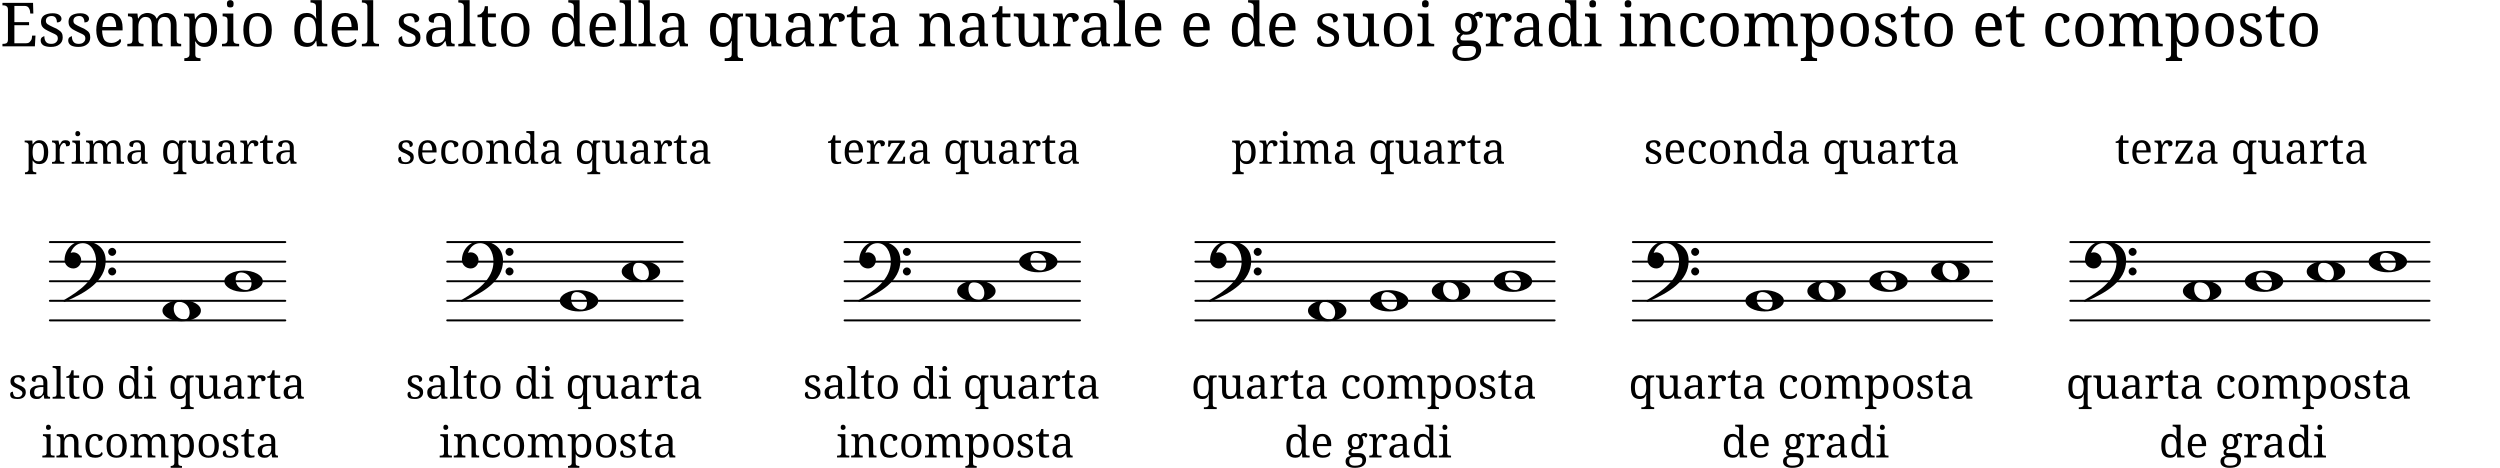
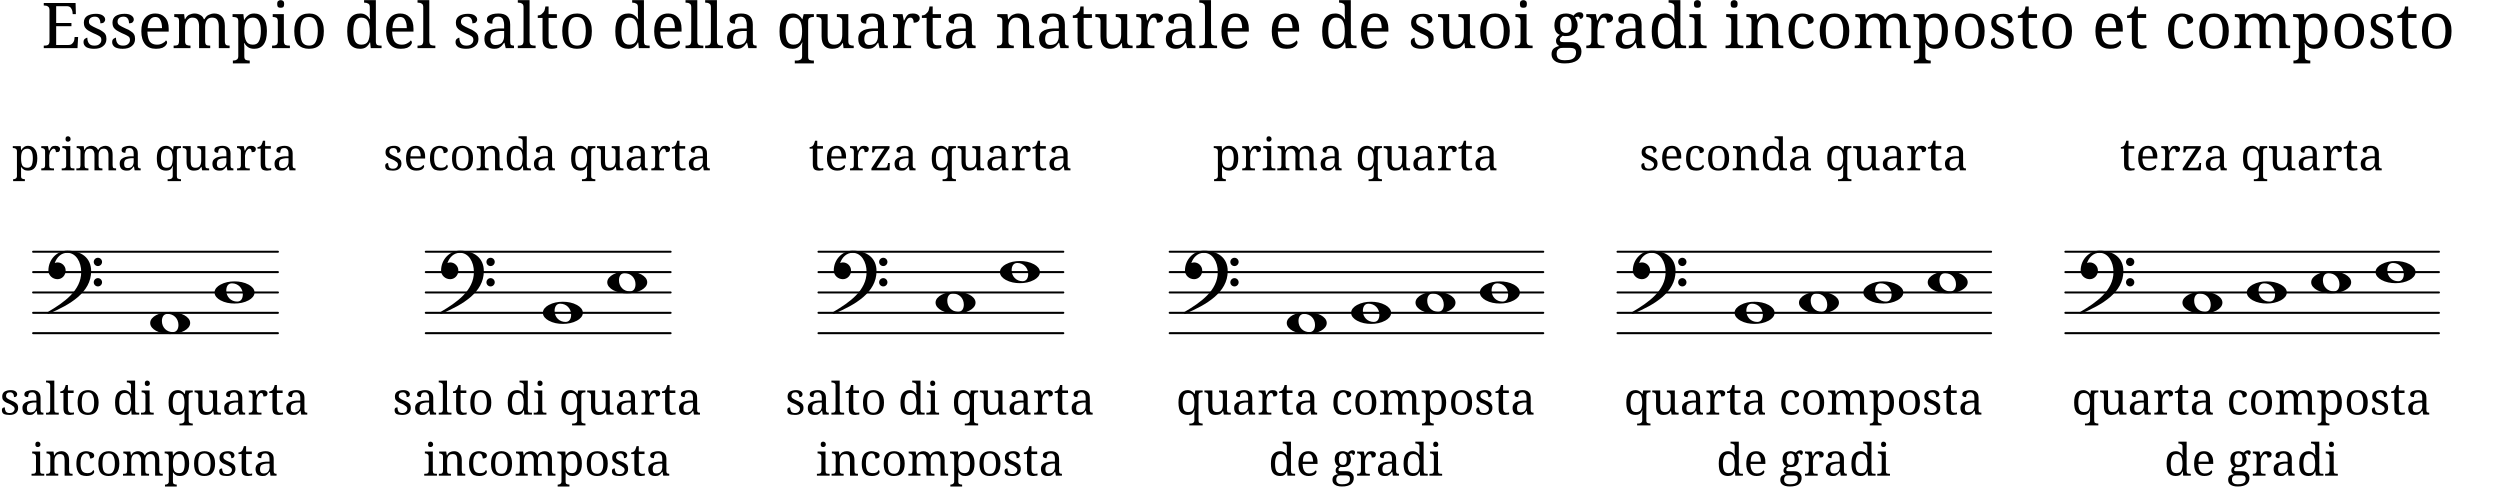
- <svg xmlns="http://www.w3.org/2000/svg" xmlns:xlink="http://www.w3.org/1999/xlink" version="1.2" width="224.40mm" height="41.92mm" viewBox="0 -2.364 127.696 23.853">
+ <svg xmlns="http://www.w3.org/2000/svg" xmlns:xlink="http://www.w3.org/1999/xlink" version="1.2" width="215.80mm" height="41.99mm" viewBox="0 -2.365 122.8 23.893">
  <style type="text/css">

tspan { white-space: pre; }

</style>
-   <g transform="translate(0, -0)">
+   <g transform="translate(2.0246, -0)">
    <text font-family="serif" font-size="3.111" text-anchor="start" fill="currentColor">
      <tspan>Essempio del salto della quarta naturale e de suoi gradi incomposto et composto</tspan>
    </text>
  </g>
-   <g transform="translate(1.2282, 6)">
+   <g transform="translate(0.5975, 6)">
    <text font-family="serif" font-size="2.2" text-anchor="start" fill="currentColor">
      <tspan>prima quarta</tspan>
    </text>
  </g>
-   <g transform="translate(2.4979, 14)">
-     <line stroke-linejoin="round" stroke-linecap="round" stroke-width="0.1" stroke="currentColor" x1="0.05" y1="0" x2="12.074" y2="0" />
-   </g>
-   <g transform="translate(2.4979, 13)">
-     <line stroke-linejoin="round" stroke-linecap="round" stroke-width="0.1" stroke="currentColor" x1="0.05" y1="0" x2="12.074" y2="0" />
-   </g>
-   <g transform="translate(2.4979, 12)">
-     <line stroke-linejoin="round" stroke-linecap="round" stroke-width="0.1" stroke="currentColor" x1="0.05" y1="0" x2="12.074" y2="0" />
-   </g>
-   <g transform="translate(2.4979, 11)">
-     <line stroke-linejoin="round" stroke-linecap="round" stroke-width="0.1" stroke="currentColor" x1="0.05" y1="0" x2="12.074" y2="0" />
-   </g>
-   <g transform="translate(2.4979, 10)">
+   <g transform="translate(1.577, 14)">
+     <line stroke-linejoin="round" stroke-linecap="round" stroke-width="0.1" stroke="currentColor" x1="0.05" y1="0" x2="12.074" y2="0" />
+   </g>
+   <g transform="translate(1.577, 13)">
+     <line stroke-linejoin="round" stroke-linecap="round" stroke-width="0.1" stroke="currentColor" x1="0.05" y1="0" x2="12.074" y2="0" />
+   </g>
+   <g transform="translate(1.577, 12)">
+     <line stroke-linejoin="round" stroke-linecap="round" stroke-width="0.1" stroke="currentColor" x1="0.05" y1="0" x2="12.074" y2="0" />
+   </g>
+   <g transform="translate(1.577, 11)">
+     <line stroke-linejoin="round" stroke-linecap="round" stroke-width="0.1" stroke="currentColor" x1="0.05" y1="0" x2="12.074" y2="0" />
+   </g>
+   <g transform="translate(1.577, 10)">
    <line stroke-linejoin="round" stroke-linecap="round" stroke-width="0.1" stroke="currentColor" x1="0.05" y1="0" x2="12.074" y2="0" />
  </g>
  <a style="color:inherit;" xlink:href="textedit:///home/johannes/common-lisp/setzkasten/lilypond-export/b1-c32-m1-d.ly:42:48:49">
-     <g transform="translate(11.4599, 12)">
+     <g transform="translate(10.539, 12)">
      <path transform="scale(0.004, -0.004)" d="M213 112c-50 0 -69 -43 -69 -88c0 -77 57 -136 134 -136c50 0 69 43 69 88c0 77 -57 136 -134 136zM491 0c0 -43 -34 -75 -72 -96c-53 -29 -114 -40 -174 -40s-120 11 -173 40c-38 21 -72 53 -72 96s34 75 72 96c53 29 113 40 173 40s121 -11 174 -40 c38 -21 72 -53 72 -96z" fill="currentColor" />
    </g>
  </a>
  <a style="color:inherit;" xlink:href="textedit:///home/johannes/common-lisp/setzkasten/lilypond-export/b1-c32-m1-d.ly:40:16:17">
</a>
-   <g transform="translate(3.2979, 11)">
+   <g transform="translate(2.377, 11)">
    <path transform="scale(0.004, -0.004)" d="M557 -125c0 28 23 51 51 51s51 -23 51 -51s-23 -51 -51 -51s-51 23 -51 51zM557 125c0 28 23 51 51 51s51 -23 51 -51s-23 -51 -51 -51s-51 23 -51 51zM232 263c172 0 293 -88 293 -251c0 -263 -263 -414 -516 -521c-3 -3 -6 -4 -9 -4c-7 0 -13 6 -13 13c0 3 1 6 4 9 c202 118 412 265 412 493c0 120 -63 235 -171 235c-74 0 -129 -54 -154 -126c11 5 22 8 34 8c55 0 100 -45 100 -100c0 -58 -44 -106 -100 -106c-60 0 -112 47 -112 106c0 133 102 244 232 244z" fill="currentColor" />
  </g>
  <a style="color:inherit;" xlink:href="textedit:///home/johannes/common-lisp/setzkasten/lilypond-export/b1-c32-m1-d.ly:42:43:44">
-     <g transform="translate(8.2979, 13.5)">
-       <path transform="scale(0.004, -0.004)" d="M213 112c-50 0 -69 -43 -69 -88c0 -77 57 -136 134 -136c50 0 69 43 69 88c0 77 -57 136 -134 136zM491 0c0 -43 -34 -75 -72 -96c-53 -29 -114 -40 -174 -40s-120 11 -173 40c-38 21 -72 53 -72 96s34 75 72 96c53 29 113 40 173 40s121 -11 174 -40 c38 -21 72 -53 72 -96z" fill="currentColor" />
-     </g>
-   </a>
-   <g transform="translate(0.4259, 18)">
+     <g transform="translate(7.377, 13.5)">
+       <path transform="scale(0.004, -0.004)" d="M213 112c-50 0 -69 -43 -69 -88c0 -77 57 -136 134 -136c50 0 69 43 69 88c0 77 -57 136 -134 136zM491 0c0 -43 -34 -75 -72 -96c-53 -29 -114 -40 -174 -40s-120 11 -173 40c-38 21 -72 53 -72 96s34 75 72 96c53 29 113 40 173 40s121 -11 174 -40 c38 -21 72 -53 72 -96z" fill="currentColor" />
+     </g>
+   </a>
+   <g transform="translate(0, 18)">
    <text font-family="serif" font-size="2.2" text-anchor="start" fill="currentColor">
      <tspan>salto di quarta</tspan>
    </text>
  </g>
-   <g transform="translate(2.116, 21)">
+   <g transform="translate(1.5023, 21)">
    <text font-family="serif" font-size="2.2" text-anchor="start" fill="currentColor">
      <tspan>incomposta</tspan>
    </text>
  </g>
-   <g transform="translate(20.2439, 6)">
+   <g transform="translate(18.8279, 6)">
    <text font-family="serif" font-size="2.2" text-anchor="start" fill="currentColor">
      <tspan>seconda quarta</tspan>
    </text>
  </g>
-   <g transform="translate(22.794, 14)">
-     <line stroke-linejoin="round" stroke-linecap="round" stroke-width="0.1" stroke="currentColor" x1="0.05" y1="0" x2="12.074" y2="0" />
-   </g>
-   <g transform="translate(22.794, 13)">
-     <line stroke-linejoin="round" stroke-linecap="round" stroke-width="0.1" stroke="currentColor" x1="0.05" y1="0" x2="12.074" y2="0" />
-   </g>
-   <g transform="translate(22.794, 12)">
-     <line stroke-linejoin="round" stroke-linecap="round" stroke-width="0.1" stroke="currentColor" x1="0.05" y1="0" x2="12.074" y2="0" />
-   </g>
-   <g transform="translate(22.794, 11)">
-     <line stroke-linejoin="round" stroke-linecap="round" stroke-width="0.1" stroke="currentColor" x1="0.05" y1="0" x2="12.074" y2="0" />
-   </g>
-   <g transform="translate(22.794, 10)">
+   <g transform="translate(20.8658, 14)">
+     <line stroke-linejoin="round" stroke-linecap="round" stroke-width="0.1" stroke="currentColor" x1="0.05" y1="0" x2="12.074" y2="0" />
+   </g>
+   <g transform="translate(20.8658, 13)">
+     <line stroke-linejoin="round" stroke-linecap="round" stroke-width="0.1" stroke="currentColor" x1="0.05" y1="0" x2="12.074" y2="0" />
+   </g>
+   <g transform="translate(20.8658, 12)">
+     <line stroke-linejoin="round" stroke-linecap="round" stroke-width="0.1" stroke="currentColor" x1="0.05" y1="0" x2="12.074" y2="0" />
+   </g>
+   <g transform="translate(20.8658, 11)">
+     <line stroke-linejoin="round" stroke-linecap="round" stroke-width="0.1" stroke="currentColor" x1="0.05" y1="0" x2="12.074" y2="0" />
+   </g>
+   <g transform="translate(20.8658, 10)">
    <line stroke-linejoin="round" stroke-linecap="round" stroke-width="0.1" stroke="currentColor" x1="0.05" y1="0" x2="12.074" y2="0" />
  </g>
  <a style="color:inherit;" xlink:href="textedit:///home/johannes/common-lisp/setzkasten/lilypond-export/b1-c32-m1-d.ly:81:48:49">
-     <g transform="translate(31.756, 11.5)">
+     <g transform="translate(29.8278, 11.5)">
      <path transform="scale(0.004, -0.004)" d="M213 112c-50 0 -69 -43 -69 -88c0 -77 57 -136 134 -136c50 0 69 43 69 88c0 77 -57 136 -134 136zM491 0c0 -43 -34 -75 -72 -96c-53 -29 -114 -40 -174 -40s-120 11 -173 40c-38 21 -72 53 -72 96s34 75 72 96c53 29 113 40 173 40s121 -11 174 -40 c38 -21 72 -53 72 -96z" fill="currentColor" />
    </g>
  </a>
  <a style="color:inherit;" xlink:href="textedit:///home/johannes/common-lisp/setzkasten/lilypond-export/b1-c32-m1-d.ly:79:16:17">
</a>
-   <g transform="translate(23.594, 11)">
+   <g transform="translate(21.6658, 11)">
    <path transform="scale(0.004, -0.004)" d="M557 -125c0 28 23 51 51 51s51 -23 51 -51s-23 -51 -51 -51s-51 23 -51 51zM557 125c0 28 23 51 51 51s51 -23 51 -51s-23 -51 -51 -51s-51 23 -51 51zM232 263c172 0 293 -88 293 -251c0 -263 -263 -414 -516 -521c-3 -3 -6 -4 -9 -4c-7 0 -13 6 -13 13c0 3 1 6 4 9 c202 118 412 265 412 493c0 120 -63 235 -171 235c-74 0 -129 -54 -154 -126c11 5 22 8 34 8c55 0 100 -45 100 -100c0 -58 -44 -106 -100 -106c-60 0 -112 47 -112 106c0 133 102 244 232 244z" fill="currentColor" />
  </g>
  <a style="color:inherit;" xlink:href="textedit:///home/johannes/common-lisp/setzkasten/lilypond-export/b1-c32-m1-d.ly:81:43:44">
-     <g transform="translate(28.594, 13)">
-       <path transform="scale(0.004, -0.004)" d="M213 112c-50 0 -69 -43 -69 -88c0 -77 57 -136 134 -136c50 0 69 43 69 88c0 77 -57 136 -134 136zM491 0c0 -43 -34 -75 -72 -96c-53 -29 -114 -40 -174 -40s-120 11 -173 40c-38 21 -72 53 -72 96s34 75 72 96c53 29 113 40 173 40s121 -11 174 -40 c38 -21 72 -53 72 -96z" fill="currentColor" />
-     </g>
-   </a>
-   <g transform="translate(20.7219, 18)">
+     <g transform="translate(26.6658, 13)">
+       <path transform="scale(0.004, -0.004)" d="M213 112c-50 0 -69 -43 -69 -88c0 -77 57 -136 134 -136c50 0 69 43 69 88c0 77 -57 136 -134 136zM491 0c0 -43 -34 -75 -72 -96c-53 -29 -114 -40 -174 -40s-120 11 -173 40c-38 21 -72 53 -72 96s34 75 72 96c53 29 113 40 173 40s121 -11 174 -40 c38 -21 72 -53 72 -96z" fill="currentColor" />
+     </g>
+   </a>
+   <g transform="translate(19.2888, 18)">
    <text font-family="serif" font-size="2.2" text-anchor="start" fill="currentColor">
      <tspan>salto di quarta</tspan>
    </text>
  </g>
-   <g transform="translate(22.412, 21)">
+   <g transform="translate(20.7912, 21)">
    <text font-family="serif" font-size="2.2" text-anchor="start" fill="currentColor">
      <tspan>incomposta</tspan>
    </text>
  </g>
-   <g transform="translate(42.2472, 6)">
+   <g transform="translate(39.7215, 6)">
    <text font-family="serif" font-size="2.2" text-anchor="start" fill="currentColor">
      <tspan>terza quarta</tspan>
    </text>
  </g>
-   <g transform="translate(43.09, 14)">
-     <line stroke-linejoin="round" stroke-linecap="round" stroke-width="0.1" stroke="currentColor" x1="0.05" y1="0" x2="12.074" y2="0" />
-   </g>
-   <g transform="translate(43.09, 13)">
-     <line stroke-linejoin="round" stroke-linecap="round" stroke-width="0.1" stroke="currentColor" x1="0.05" y1="0" x2="12.074" y2="0" />
-   </g>
-   <g transform="translate(43.09, 12)">
-     <line stroke-linejoin="round" stroke-linecap="round" stroke-width="0.1" stroke="currentColor" x1="0.05" y1="0" x2="12.074" y2="0" />
-   </g>
-   <g transform="translate(43.09, 11)">
-     <line stroke-linejoin="round" stroke-linecap="round" stroke-width="0.1" stroke="currentColor" x1="0.05" y1="0" x2="12.074" y2="0" />
-   </g>
-   <g transform="translate(43.09, 10)">
+   <g transform="translate(40.1547, 14)">
+     <line stroke-linejoin="round" stroke-linecap="round" stroke-width="0.1" stroke="currentColor" x1="0.05" y1="0" x2="12.074" y2="0" />
+   </g>
+   <g transform="translate(40.1547, 13)">
+     <line stroke-linejoin="round" stroke-linecap="round" stroke-width="0.1" stroke="currentColor" x1="0.05" y1="0" x2="12.074" y2="0" />
+   </g>
+   <g transform="translate(40.1547, 12)">
+     <line stroke-linejoin="round" stroke-linecap="round" stroke-width="0.1" stroke="currentColor" x1="0.05" y1="0" x2="12.074" y2="0" />
+   </g>
+   <g transform="translate(40.1547, 11)">
+     <line stroke-linejoin="round" stroke-linecap="round" stroke-width="0.1" stroke="currentColor" x1="0.05" y1="0" x2="12.074" y2="0" />
+   </g>
+   <g transform="translate(40.1547, 10)">
    <line stroke-linejoin="round" stroke-linecap="round" stroke-width="0.1" stroke="currentColor" x1="0.05" y1="0" x2="12.074" y2="0" />
  </g>
  <a style="color:inherit;" xlink:href="textedit:///home/johannes/common-lisp/setzkasten/lilypond-export/b1-c32-m1-d.ly:120:47:48">
-     <g transform="translate(52.052, 11)">
+     <g transform="translate(49.1167, 11)">
      <path transform="scale(0.004, -0.004)" d="M213 112c-50 0 -69 -43 -69 -88c0 -77 57 -136 134 -136c50 0 69 43 69 88c0 77 -57 136 -134 136zM491 0c0 -43 -34 -75 -72 -96c-53 -29 -114 -40 -174 -40s-120 11 -173 40c-38 21 -72 53 -72 96s34 75 72 96c53 29 113 40 173 40s121 -11 174 -40 c38 -21 72 -53 72 -96z" fill="currentColor" />
    </g>
  </a>
  <a style="color:inherit;" xlink:href="textedit:///home/johannes/common-lisp/setzkasten/lilypond-export/b1-c32-m1-d.ly:118:16:17">
</a>
-   <g transform="translate(43.89, 11)">
+   <g transform="translate(40.9547, 11)">
    <path transform="scale(0.004, -0.004)" d="M557 -125c0 28 23 51 51 51s51 -23 51 -51s-23 -51 -51 -51s-51 23 -51 51zM557 125c0 28 23 51 51 51s51 -23 51 -51s-23 -51 -51 -51s-51 23 -51 51zM232 263c172 0 293 -88 293 -251c0 -263 -263 -414 -516 -521c-3 -3 -6 -4 -9 -4c-7 0 -13 6 -13 13c0 3 1 6 4 9 c202 118 412 265 412 493c0 120 -63 235 -171 235c-74 0 -129 -54 -154 -126c11 5 22 8 34 8c55 0 100 -45 100 -100c0 -58 -44 -106 -100 -106c-60 0 -112 47 -112 106c0 133 102 244 232 244z" fill="currentColor" />
  </g>
  <a style="color:inherit;" xlink:href="textedit:///home/johannes/common-lisp/setzkasten/lilypond-export/b1-c32-m1-d.ly:120:43:44">
-     <g transform="translate(48.89, 12.5)">
-       <path transform="scale(0.004, -0.004)" d="M213 112c-50 0 -69 -43 -69 -88c0 -77 57 -136 134 -136c50 0 69 43 69 88c0 77 -57 136 -134 136zM491 0c0 -43 -34 -75 -72 -96c-53 -29 -114 -40 -174 -40s-120 11 -173 40c-38 21 -72 53 -72 96s34 75 72 96c53 29 113 40 173 40s121 -11 174 -40 c38 -21 72 -53 72 -96z" fill="currentColor" />
-     </g>
-   </a>
-   <g transform="translate(41.018, 18)">
+     <g transform="translate(45.9547, 12.5)">
+       <path transform="scale(0.004, -0.004)" d="M213 112c-50 0 -69 -43 -69 -88c0 -77 57 -136 134 -136c50 0 69 43 69 88c0 77 -57 136 -134 136zM491 0c0 -43 -34 -75 -72 -96c-53 -29 -114 -40 -174 -40s-120 11 -173 40c-38 21 -72 53 -72 96s34 75 72 96c53 29 113 40 173 40s121 -11 174 -40 c38 -21 72 -53 72 -96z" fill="currentColor" />
+     </g>
+   </a>
+   <g transform="translate(38.5777, 18)">
    <text font-family="serif" font-size="2.2" text-anchor="start" fill="currentColor">
      <tspan>salto di quarta</tspan>
    </text>
  </g>
-   <g transform="translate(42.7081, 21)">
+   <g transform="translate(40.08, 21)">
    <text font-family="serif" font-size="2.2" text-anchor="start" fill="currentColor">
      <tspan>incomposta</tspan>
    </text>
  </g>
-   <g transform="translate(62.9018, 6)">
+   <g transform="translate(59.5882, 6)">
    <text font-family="serif" font-size="2.2" text-anchor="start" fill="currentColor">
      <tspan>prima quarta</tspan>
    </text>
  </g>
-   <g transform="translate(61.0094, 14)">
-     <line stroke-linejoin="round" stroke-linecap="round" stroke-width="0.1" stroke="currentColor" x1="0.05" y1="0" x2="18.398" y2="0" />
-   </g>
-   <g transform="translate(61.0094, 13)">
-     <line stroke-linejoin="round" stroke-linecap="round" stroke-width="0.1" stroke="currentColor" x1="0.05" y1="0" x2="18.398" y2="0" />
-   </g>
-   <g transform="translate(61.0094, 12)">
-     <line stroke-linejoin="round" stroke-linecap="round" stroke-width="0.1" stroke="currentColor" x1="0.05" y1="0" x2="18.398" y2="0" />
-   </g>
-   <g transform="translate(61.0094, 11)">
-     <line stroke-linejoin="round" stroke-linecap="round" stroke-width="0.1" stroke="currentColor" x1="0.05" y1="0" x2="18.398" y2="0" />
-   </g>
-   <g transform="translate(61.0094, 10)">
+   <g transform="translate(57.4056, 14)">
+     <line stroke-linejoin="round" stroke-linecap="round" stroke-width="0.1" stroke="currentColor" x1="0.05" y1="0" x2="18.398" y2="0" />
+   </g>
+   <g transform="translate(57.4056, 13)">
+     <line stroke-linejoin="round" stroke-linecap="round" stroke-width="0.1" stroke="currentColor" x1="0.05" y1="0" x2="18.398" y2="0" />
+   </g>
+   <g transform="translate(57.4056, 12)">
+     <line stroke-linejoin="round" stroke-linecap="round" stroke-width="0.1" stroke="currentColor" x1="0.05" y1="0" x2="18.398" y2="0" />
+   </g>
+   <g transform="translate(57.4056, 11)">
+     <line stroke-linejoin="round" stroke-linecap="round" stroke-width="0.1" stroke="currentColor" x1="0.05" y1="0" x2="18.398" y2="0" />
+   </g>
+   <g transform="translate(57.4056, 10)">
    <line stroke-linejoin="round" stroke-linecap="round" stroke-width="0.1" stroke="currentColor" x1="0.05" y1="0" x2="18.398" y2="0" />
  </g>
  <a style="color:inherit;" xlink:href="textedit:///home/johannes/common-lisp/setzkasten/lilypond-export/b1-c32-m1-d.ly:159:53:54">
-     <g transform="translate(73.1334, 12.5)">
+     <g transform="translate(69.5296, 12.5)">
      <path transform="scale(0.004, -0.004)" d="M213 112c-50 0 -69 -43 -69 -88c0 -77 57 -136 134 -136c50 0 69 43 69 88c0 77 -57 136 -134 136zM491 0c0 -43 -34 -75 -72 -96c-53 -29 -114 -40 -174 -40s-120 11 -173 40c-38 21 -72 53 -72 96s34 75 72 96c53 29 113 40 173 40s121 -11 174 -40 c38 -21 72 -53 72 -96z" fill="currentColor" />
    </g>
  </a>
  <a style="color:inherit;" xlink:href="textedit:///home/johannes/common-lisp/setzkasten/lilypond-export/b1-c32-m1-d.ly:159:48:49">
-     <g transform="translate(69.9714, 13)">
+     <g transform="translate(66.3676, 13)">
      <path transform="scale(0.004, -0.004)" d="M213 112c-50 0 -69 -43 -69 -88c0 -77 57 -136 134 -136c50 0 69 43 69 88c0 77 -57 136 -134 136zM491 0c0 -43 -34 -75 -72 -96c-53 -29 -114 -40 -174 -40s-120 11 -173 40c-38 21 -72 53 -72 96s34 75 72 96c53 29 113 40 173 40s121 -11 174 -40 c38 -21 72 -53 72 -96z" fill="currentColor" />
    </g>
  </a>
  <a style="color:inherit;" xlink:href="textedit:///home/johannes/common-lisp/setzkasten/lilypond-export/b1-c32-m1-d.ly:159:57:58">
-     <g transform="translate(76.2954, 12)">
+     <g transform="translate(72.6916, 12)">
      <path transform="scale(0.004, -0.004)" d="M213 112c-50 0 -69 -43 -69 -88c0 -77 57 -136 134 -136c50 0 69 43 69 88c0 77 -57 136 -134 136zM491 0c0 -43 -34 -75 -72 -96c-53 -29 -114 -40 -174 -40s-120 11 -173 40c-38 21 -72 53 -72 96s34 75 72 96c53 29 113 40 173 40s121 -11 174 -40 c38 -21 72 -53 72 -96z" fill="currentColor" />
    </g>
  </a>
  <a style="color:inherit;" xlink:href="textedit:///home/johannes/common-lisp/setzkasten/lilypond-export/b1-c32-m1-d.ly:159:43:44">
-     <g transform="translate(66.8094, 13.5)">
-       <path transform="scale(0.004, -0.004)" d="M213 112c-50 0 -69 -43 -69 -88c0 -77 57 -136 134 -136c50 0 69 43 69 88c0 77 -57 136 -134 136zM491 0c0 -43 -34 -75 -72 -96c-53 -29 -114 -40 -174 -40s-120 11 -173 40c-38 21 -72 53 -72 96s34 75 72 96c53 29 113 40 173 40s121 -11 174 -40 c38 -21 72 -53 72 -96z" fill="currentColor" />
-     </g>
-   </a>
-   <g transform="translate(61.8094, 11)">
+     <g transform="translate(63.2056, 13.5)">
+       <path transform="scale(0.004, -0.004)" d="M213 112c-50 0 -69 -43 -69 -88c0 -77 57 -136 134 -136c50 0 69 43 69 88c0 77 -57 136 -134 136zM491 0c0 -43 -34 -75 -72 -96c-53 -29 -114 -40 -174 -40s-120 11 -173 40c-38 21 -72 53 -72 96s34 75 72 96c53 29 113 40 173 40s121 -11 174 -40 c38 -21 72 -53 72 -96z" fill="currentColor" />
+     </g>
+   </a>
+   <g transform="translate(58.2056, 11)">
    <path transform="scale(0.004, -0.004)" d="M557 -125c0 28 23 51 51 51s51 -23 51 -51s-23 -51 -51 -51s-51 23 -51 51zM557 125c0 28 23 51 51 51s51 -23 51 -51s-23 -51 -51 -51s-51 23 -51 51zM232 263c172 0 293 -88 293 -251c0 -263 -263 -414 -516 -521c-3 -3 -6 -4 -9 -4c-7 0 -13 6 -13 13c0 3 1 6 4 9 c202 118 412 265 412 493c0 120 -63 235 -171 235c-74 0 -129 -54 -154 -126c11 5 22 8 34 8c55 0 100 -45 100 -100c0 -58 -44 -106 -100 -106c-60 0 -112 47 -112 106c0 133 102 244 232 244z" fill="currentColor" />
  </g>
  <a style="color:inherit;" xlink:href="textedit:///home/johannes/common-lisp/setzkasten/lilypond-export/b1-c32-m1-d.ly:157:16:17">
</a>
-   <g transform="translate(60.8361, 18)">
+   <g transform="translate(57.7615, 18)">
    <text font-family="serif" font-size="2.2" text-anchor="start" fill="currentColor">
      <tspan>quarta composta</tspan>
    </text>
  </g>
-   <g transform="translate(65.582, 21)">
+   <g transform="translate(62.3026, 21)">
    <text font-family="serif" font-size="2.2" text-anchor="start" fill="currentColor">
      <tspan>de gradi</tspan>
    </text>
  </g>
-   <g transform="translate(83.9661, 6)">
+   <g transform="translate(80.5277, 6)">
    <text font-family="serif" font-size="2.2" text-anchor="start" fill="currentColor">
      <tspan>seconda quarta</tspan>
    </text>
  </g>
-   <g transform="translate(83.3541, 14)">
-     <line stroke-linejoin="round" stroke-linecap="round" stroke-width="0.1" stroke="currentColor" x1="0.05" y1="0" x2="18.398" y2="0" />
-   </g>
-   <g transform="translate(83.3541, 13)">
-     <line stroke-linejoin="round" stroke-linecap="round" stroke-width="0.1" stroke="currentColor" x1="0.05" y1="0" x2="18.398" y2="0" />
-   </g>
-   <g transform="translate(83.3541, 12)">
-     <line stroke-linejoin="round" stroke-linecap="round" stroke-width="0.1" stroke="currentColor" x1="0.05" y1="0" x2="18.398" y2="0" />
-   </g>
-   <g transform="translate(83.3541, 11)">
-     <line stroke-linejoin="round" stroke-linecap="round" stroke-width="0.1" stroke="currentColor" x1="0.05" y1="0" x2="18.398" y2="0" />
-   </g>
-   <g transform="translate(83.3541, 10)">
+   <g transform="translate(79.4036, 14)">
+     <line stroke-linejoin="round" stroke-linecap="round" stroke-width="0.1" stroke="currentColor" x1="0.05" y1="0" x2="18.398" y2="0" />
+   </g>
+   <g transform="translate(79.4036, 13)">
+     <line stroke-linejoin="round" stroke-linecap="round" stroke-width="0.1" stroke="currentColor" x1="0.05" y1="0" x2="18.398" y2="0" />
+   </g>
+   <g transform="translate(79.4036, 12)">
+     <line stroke-linejoin="round" stroke-linecap="round" stroke-width="0.1" stroke="currentColor" x1="0.05" y1="0" x2="18.398" y2="0" />
+   </g>
+   <g transform="translate(79.4036, 11)">
+     <line stroke-linejoin="round" stroke-linecap="round" stroke-width="0.1" stroke="currentColor" x1="0.05" y1="0" x2="18.398" y2="0" />
+   </g>
+   <g transform="translate(79.4036, 10)">
    <line stroke-linejoin="round" stroke-linecap="round" stroke-width="0.1" stroke="currentColor" x1="0.05" y1="0" x2="18.398" y2="0" />
  </g>
  <a style="color:inherit;" xlink:href="textedit:///home/johannes/common-lisp/setzkasten/lilypond-export/b1-c32-m1-d.ly:198:52:53">
-     <g transform="translate(95.4781, 12)">
+     <g transform="translate(91.5276, 12)">
      <path transform="scale(0.004, -0.004)" d="M213 112c-50 0 -69 -43 -69 -88c0 -77 57 -136 134 -136c50 0 69 43 69 88c0 77 -57 136 -134 136zM491 0c0 -43 -34 -75 -72 -96c-53 -29 -114 -40 -174 -40s-120 11 -173 40c-38 21 -72 53 -72 96s34 75 72 96c53 29 113 40 173 40s121 -11 174 -40 c38 -21 72 -53 72 -96z" fill="currentColor" />
    </g>
  </a>
  <a style="color:inherit;" xlink:href="textedit:///home/johannes/common-lisp/setzkasten/lilypond-export/b1-c32-m1-d.ly:198:48:49">
-     <g transform="translate(92.3161, 12.5)">
+     <g transform="translate(88.3656, 12.5)">
      <path transform="scale(0.004, -0.004)" d="M213 112c-50 0 -69 -43 -69 -88c0 -77 57 -136 134 -136c50 0 69 43 69 88c0 77 -57 136 -134 136zM491 0c0 -43 -34 -75 -72 -96c-53 -29 -114 -40 -174 -40s-120 11 -173 40c-38 21 -72 53 -72 96s34 75 72 96c53 29 113 40 173 40s121 -11 174 -40 c38 -21 72 -53 72 -96z" fill="currentColor" />
    </g>
  </a>
  <a style="color:inherit;" xlink:href="textedit:///home/johannes/common-lisp/setzkasten/lilypond-export/b1-c32-m1-d.ly:198:56:57">
-     <g transform="translate(98.6401, 11.5)">
+     <g transform="translate(94.6896, 11.5)">
      <path transform="scale(0.004, -0.004)" d="M213 112c-50 0 -69 -43 -69 -88c0 -77 57 -136 134 -136c50 0 69 43 69 88c0 77 -57 136 -134 136zM491 0c0 -43 -34 -75 -72 -96c-53 -29 -114 -40 -174 -40s-120 11 -173 40c-38 21 -72 53 -72 96s34 75 72 96c53 29 113 40 173 40s121 -11 174 -40 c38 -21 72 -53 72 -96z" fill="currentColor" />
    </g>
  </a>
  <a style="color:inherit;" xlink:href="textedit:///home/johannes/common-lisp/setzkasten/lilypond-export/b1-c32-m1-d.ly:198:43:44">
-     <g transform="translate(89.1541, 13)">
-       <path transform="scale(0.004, -0.004)" d="M213 112c-50 0 -69 -43 -69 -88c0 -77 57 -136 134 -136c50 0 69 43 69 88c0 77 -57 136 -134 136zM491 0c0 -43 -34 -75 -72 -96c-53 -29 -114 -40 -174 -40s-120 11 -173 40c-38 21 -72 53 -72 96s34 75 72 96c53 29 113 40 173 40s121 -11 174 -40 c38 -21 72 -53 72 -96z" fill="currentColor" />
-     </g>
-   </a>
-   <g transform="translate(84.1541, 11)">
+     <g transform="translate(85.2036, 13)">
+       <path transform="scale(0.004, -0.004)" d="M213 112c-50 0 -69 -43 -69 -88c0 -77 57 -136 134 -136c50 0 69 43 69 88c0 77 -57 136 -134 136zM491 0c0 -43 -34 -75 -72 -96c-53 -29 -114 -40 -174 -40s-120 11 -173 40c-38 21 -72 53 -72 96s34 75 72 96c53 29 113 40 173 40s121 -11 174 -40 c38 -21 72 -53 72 -96z" fill="currentColor" />
+     </g>
+   </a>
+   <g transform="translate(80.2036, 11)">
    <path transform="scale(0.004, -0.004)" d="M557 -125c0 28 23 51 51 51s51 -23 51 -51s-23 -51 -51 -51s-51 23 -51 51zM557 125c0 28 23 51 51 51s51 -23 51 -51s-23 -51 -51 -51s-51 23 -51 51zM232 263c172 0 293 -88 293 -251c0 -263 -263 -414 -516 -521c-3 -3 -6 -4 -9 -4c-7 0 -13 6 -13 13c0 3 1 6 4 9 c202 118 412 265 412 493c0 120 -63 235 -171 235c-74 0 -129 -54 -154 -126c11 5 22 8 34 8c55 0 100 -45 100 -100c0 -58 -44 -106 -100 -106c-60 0 -112 47 -112 106c0 133 102 244 232 244z" fill="currentColor" />
  </g>
  <a style="color:inherit;" xlink:href="textedit:///home/johannes/common-lisp/setzkasten/lilypond-export/b1-c32-m1-d.ly:196:16:17">
</a>
-   <g transform="translate(83.1808, 18)">
+   <g transform="translate(79.7595, 18)">
    <text font-family="serif" font-size="2.2" text-anchor="start" fill="currentColor">
      <tspan>quarta composta</tspan>
    </text>
  </g>
-   <g transform="translate(87.9267, 21)">
+   <g transform="translate(84.3006, 21)">
    <text font-family="serif" font-size="2.2" text-anchor="start" fill="currentColor">
      <tspan>de gradi</tspan>
    </text>
  </g>
-   <g transform="translate(108.0179, 6)">
+   <g transform="translate(104.1305, 6)">
    <text font-family="serif" font-size="2.2" text-anchor="start" fill="currentColor">
      <tspan>terza quarta</tspan>
    </text>
  </g>
-   <g transform="translate(105.6988, 14)">
-     <line stroke-linejoin="round" stroke-linecap="round" stroke-width="0.1" stroke="currentColor" x1="0.05" y1="0" x2="18.398" y2="0" />
-   </g>
-   <g transform="translate(105.6988, 13)">
-     <line stroke-linejoin="round" stroke-linecap="round" stroke-width="0.1" stroke="currentColor" x1="0.05" y1="0" x2="18.398" y2="0" />
-   </g>
-   <g transform="translate(105.6988, 12)">
-     <line stroke-linejoin="round" stroke-linecap="round" stroke-width="0.1" stroke="currentColor" x1="0.05" y1="0" x2="18.398" y2="0" />
-   </g>
-   <g transform="translate(105.6988, 11)">
-     <line stroke-linejoin="round" stroke-linecap="round" stroke-width="0.1" stroke="currentColor" x1="0.05" y1="0" x2="18.398" y2="0" />
-   </g>
-   <g transform="translate(105.6988, 10)">
+   <g transform="translate(101.4016, 14)">
+     <line stroke-linejoin="round" stroke-linecap="round" stroke-width="0.1" stroke="currentColor" x1="0.05" y1="0" x2="18.398" y2="0" />
+   </g>
+   <g transform="translate(101.4016, 13)">
+     <line stroke-linejoin="round" stroke-linecap="round" stroke-width="0.1" stroke="currentColor" x1="0.05" y1="0" x2="18.398" y2="0" />
+   </g>
+   <g transform="translate(101.4016, 12)">
+     <line stroke-linejoin="round" stroke-linecap="round" stroke-width="0.1" stroke="currentColor" x1="0.05" y1="0" x2="18.398" y2="0" />
+   </g>
+   <g transform="translate(101.4016, 11)">
+     <line stroke-linejoin="round" stroke-linecap="round" stroke-width="0.1" stroke="currentColor" x1="0.05" y1="0" x2="18.398" y2="0" />
+   </g>
+   <g transform="translate(101.4016, 10)">
    <line stroke-linejoin="round" stroke-linecap="round" stroke-width="0.1" stroke="currentColor" x1="0.05" y1="0" x2="18.398" y2="0" />
  </g>
  <a style="color:inherit;" xlink:href="textedit:///home/johannes/common-lisp/setzkasten/lilypond-export/b1-c32-m1-d.ly:237:51:52">
-     <g transform="translate(117.8228, 11.5)">
+     <g transform="translate(113.5256, 11.5)">
      <path transform="scale(0.004, -0.004)" d="M213 112c-50 0 -69 -43 -69 -88c0 -77 57 -136 134 -136c50 0 69 43 69 88c0 77 -57 136 -134 136zM491 0c0 -43 -34 -75 -72 -96c-53 -29 -114 -40 -174 -40s-120 11 -173 40c-38 21 -72 53 -72 96s34 75 72 96c53 29 113 40 173 40s121 -11 174 -40 c38 -21 72 -53 72 -96z" fill="currentColor" />
    </g>
  </a>
  <a style="color:inherit;" xlink:href="textedit:///home/johannes/common-lisp/setzkasten/lilypond-export/b1-c32-m1-d.ly:237:47:48">
-     <g transform="translate(114.6608, 12)">
+     <g transform="translate(110.3636, 12)">
      <path transform="scale(0.004, -0.004)" d="M213 112c-50 0 -69 -43 -69 -88c0 -77 57 -136 134 -136c50 0 69 43 69 88c0 77 -57 136 -134 136zM491 0c0 -43 -34 -75 -72 -96c-53 -29 -114 -40 -174 -40s-120 11 -173 40c-38 21 -72 53 -72 96s34 75 72 96c53 29 113 40 173 40s121 -11 174 -40 c38 -21 72 -53 72 -96z" fill="currentColor" />
    </g>
  </a>
  <a style="color:inherit;" xlink:href="textedit:///home/johannes/common-lisp/setzkasten/lilypond-export/b1-c32-m1-d.ly:237:55:56">
-     <g transform="translate(120.9848, 11)">
+     <g transform="translate(116.6876, 11)">
      <path transform="scale(0.004, -0.004)" d="M213 112c-50 0 -69 -43 -69 -88c0 -77 57 -136 134 -136c50 0 69 43 69 88c0 77 -57 136 -134 136zM491 0c0 -43 -34 -75 -72 -96c-53 -29 -114 -40 -174 -40s-120 11 -173 40c-38 21 -72 53 -72 96s34 75 72 96c53 29 113 40 173 40s121 -11 174 -40 c38 -21 72 -53 72 -96z" fill="currentColor" />
    </g>
  </a>
  <a style="color:inherit;" xlink:href="textedit:///home/johannes/common-lisp/setzkasten/lilypond-export/b1-c32-m1-d.ly:237:43:44">
-     <g transform="translate(111.4988, 12.5)">
-       <path transform="scale(0.004, -0.004)" d="M213 112c-50 0 -69 -43 -69 -88c0 -77 57 -136 134 -136c50 0 69 43 69 88c0 77 -57 136 -134 136zM491 0c0 -43 -34 -75 -72 -96c-53 -29 -114 -40 -174 -40s-120 11 -173 40c-38 21 -72 53 -72 96s34 75 72 96c53 29 113 40 173 40s121 -11 174 -40 c38 -21 72 -53 72 -96z" fill="currentColor" />
-     </g>
-   </a>
-   <g transform="translate(106.4988, 11)">
+     <g transform="translate(107.2016, 12.5)">
+       <path transform="scale(0.004, -0.004)" d="M213 112c-50 0 -69 -43 -69 -88c0 -77 57 -136 134 -136c50 0 69 43 69 88c0 77 -57 136 -134 136zM491 0c0 -43 -34 -75 -72 -96c-53 -29 -114 -40 -174 -40s-120 11 -173 40c-38 21 -72 53 -72 96s34 75 72 96c53 29 113 40 173 40s121 -11 174 -40 c38 -21 72 -53 72 -96z" fill="currentColor" />
+     </g>
+   </a>
+   <g transform="translate(102.2016, 11)">
    <path transform="scale(0.004, -0.004)" d="M557 -125c0 28 23 51 51 51s51 -23 51 -51s-23 -51 -51 -51s-51 23 -51 51zM557 125c0 28 23 51 51 51s51 -23 51 -51s-23 -51 -51 -51s-51 23 -51 51zM232 263c172 0 293 -88 293 -251c0 -263 -263 -414 -516 -521c-3 -3 -6 -4 -9 -4c-7 0 -13 6 -13 13c0 3 1 6 4 9 c202 118 412 265 412 493c0 120 -63 235 -171 235c-74 0 -129 -54 -154 -126c11 5 22 8 34 8c55 0 100 -45 100 -100c0 -58 -44 -106 -100 -106c-60 0 -112 47 -112 106c0 133 102 244 232 244z" fill="currentColor" />
  </g>
  <a style="color:inherit;" xlink:href="textedit:///home/johannes/common-lisp/setzkasten/lilypond-export/b1-c32-m1-d.ly:235:16:17">
</a>
-   <g transform="translate(105.5254, 18)">
+   <g transform="translate(101.7575, 18)">
    <text font-family="serif" font-size="2.2" text-anchor="start" fill="currentColor">
      <tspan>quarta composta</tspan>
    </text>
  </g>
-   <g transform="translate(110.2714, 21)">
+   <g transform="translate(106.2986, 21)">
    <text font-family="serif" font-size="2.2" text-anchor="start" fill="currentColor">
      <tspan>de gradi</tspan>
    </text>
  </g>
</svg>
